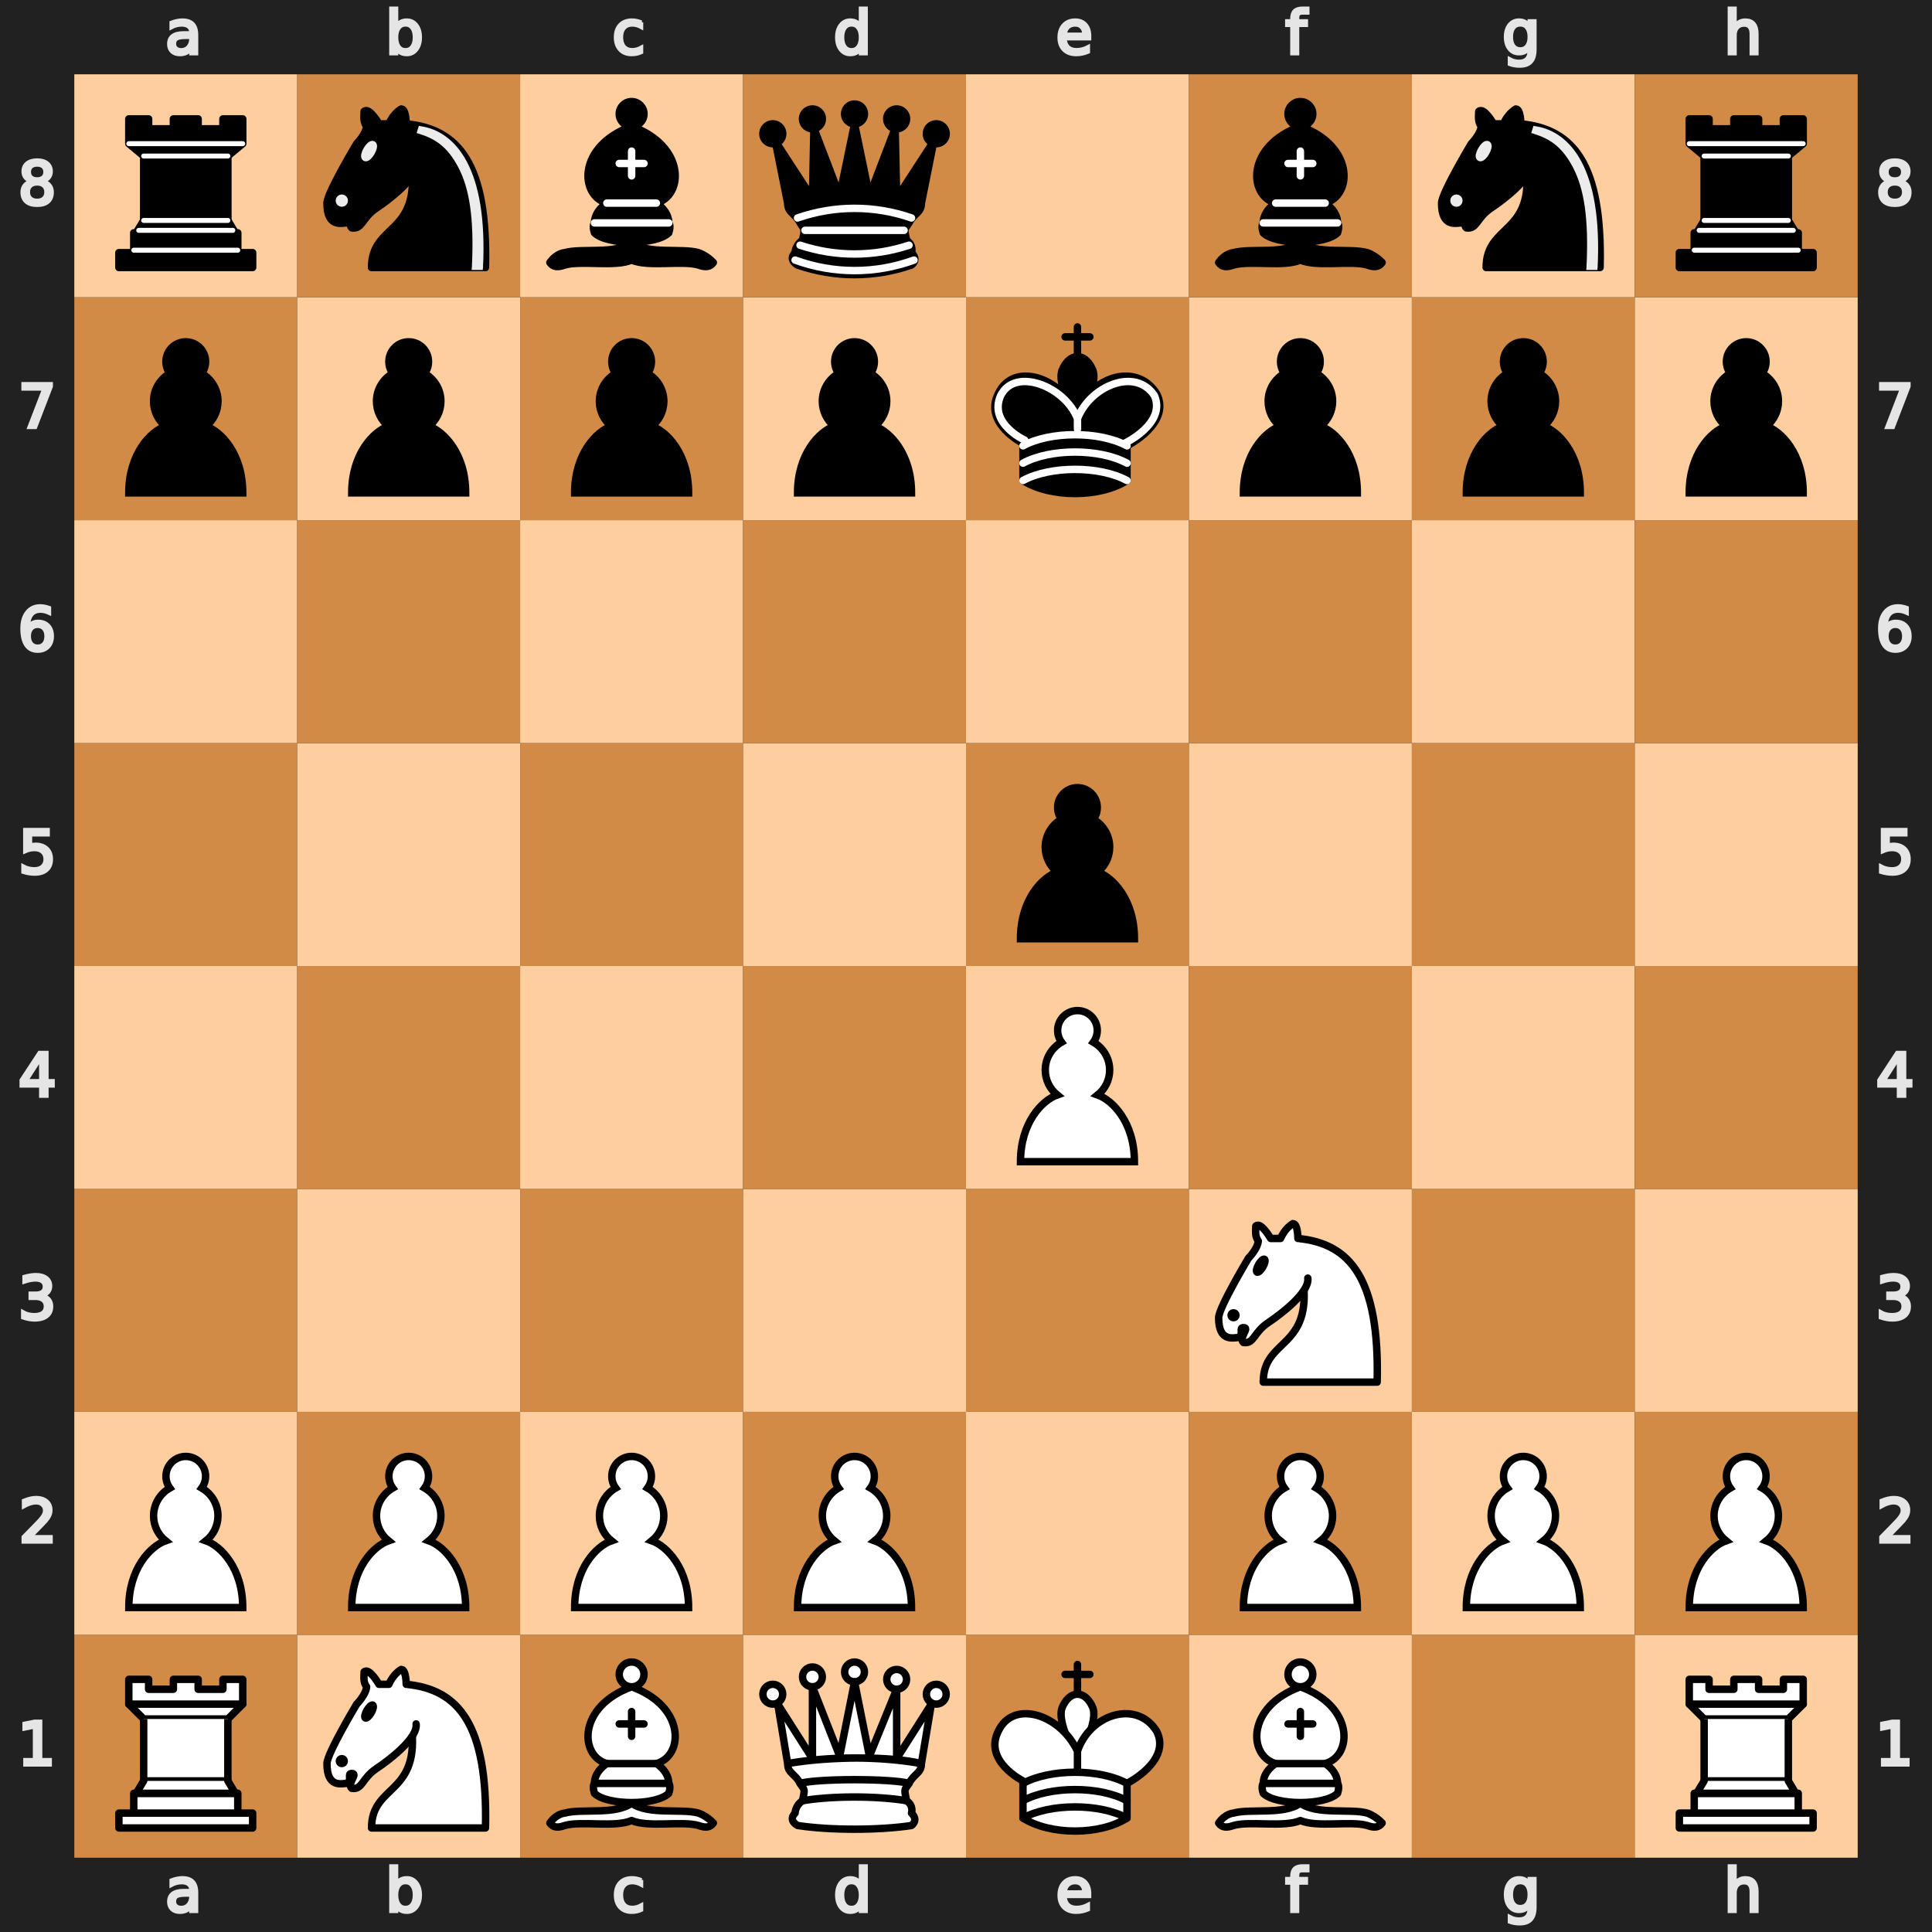
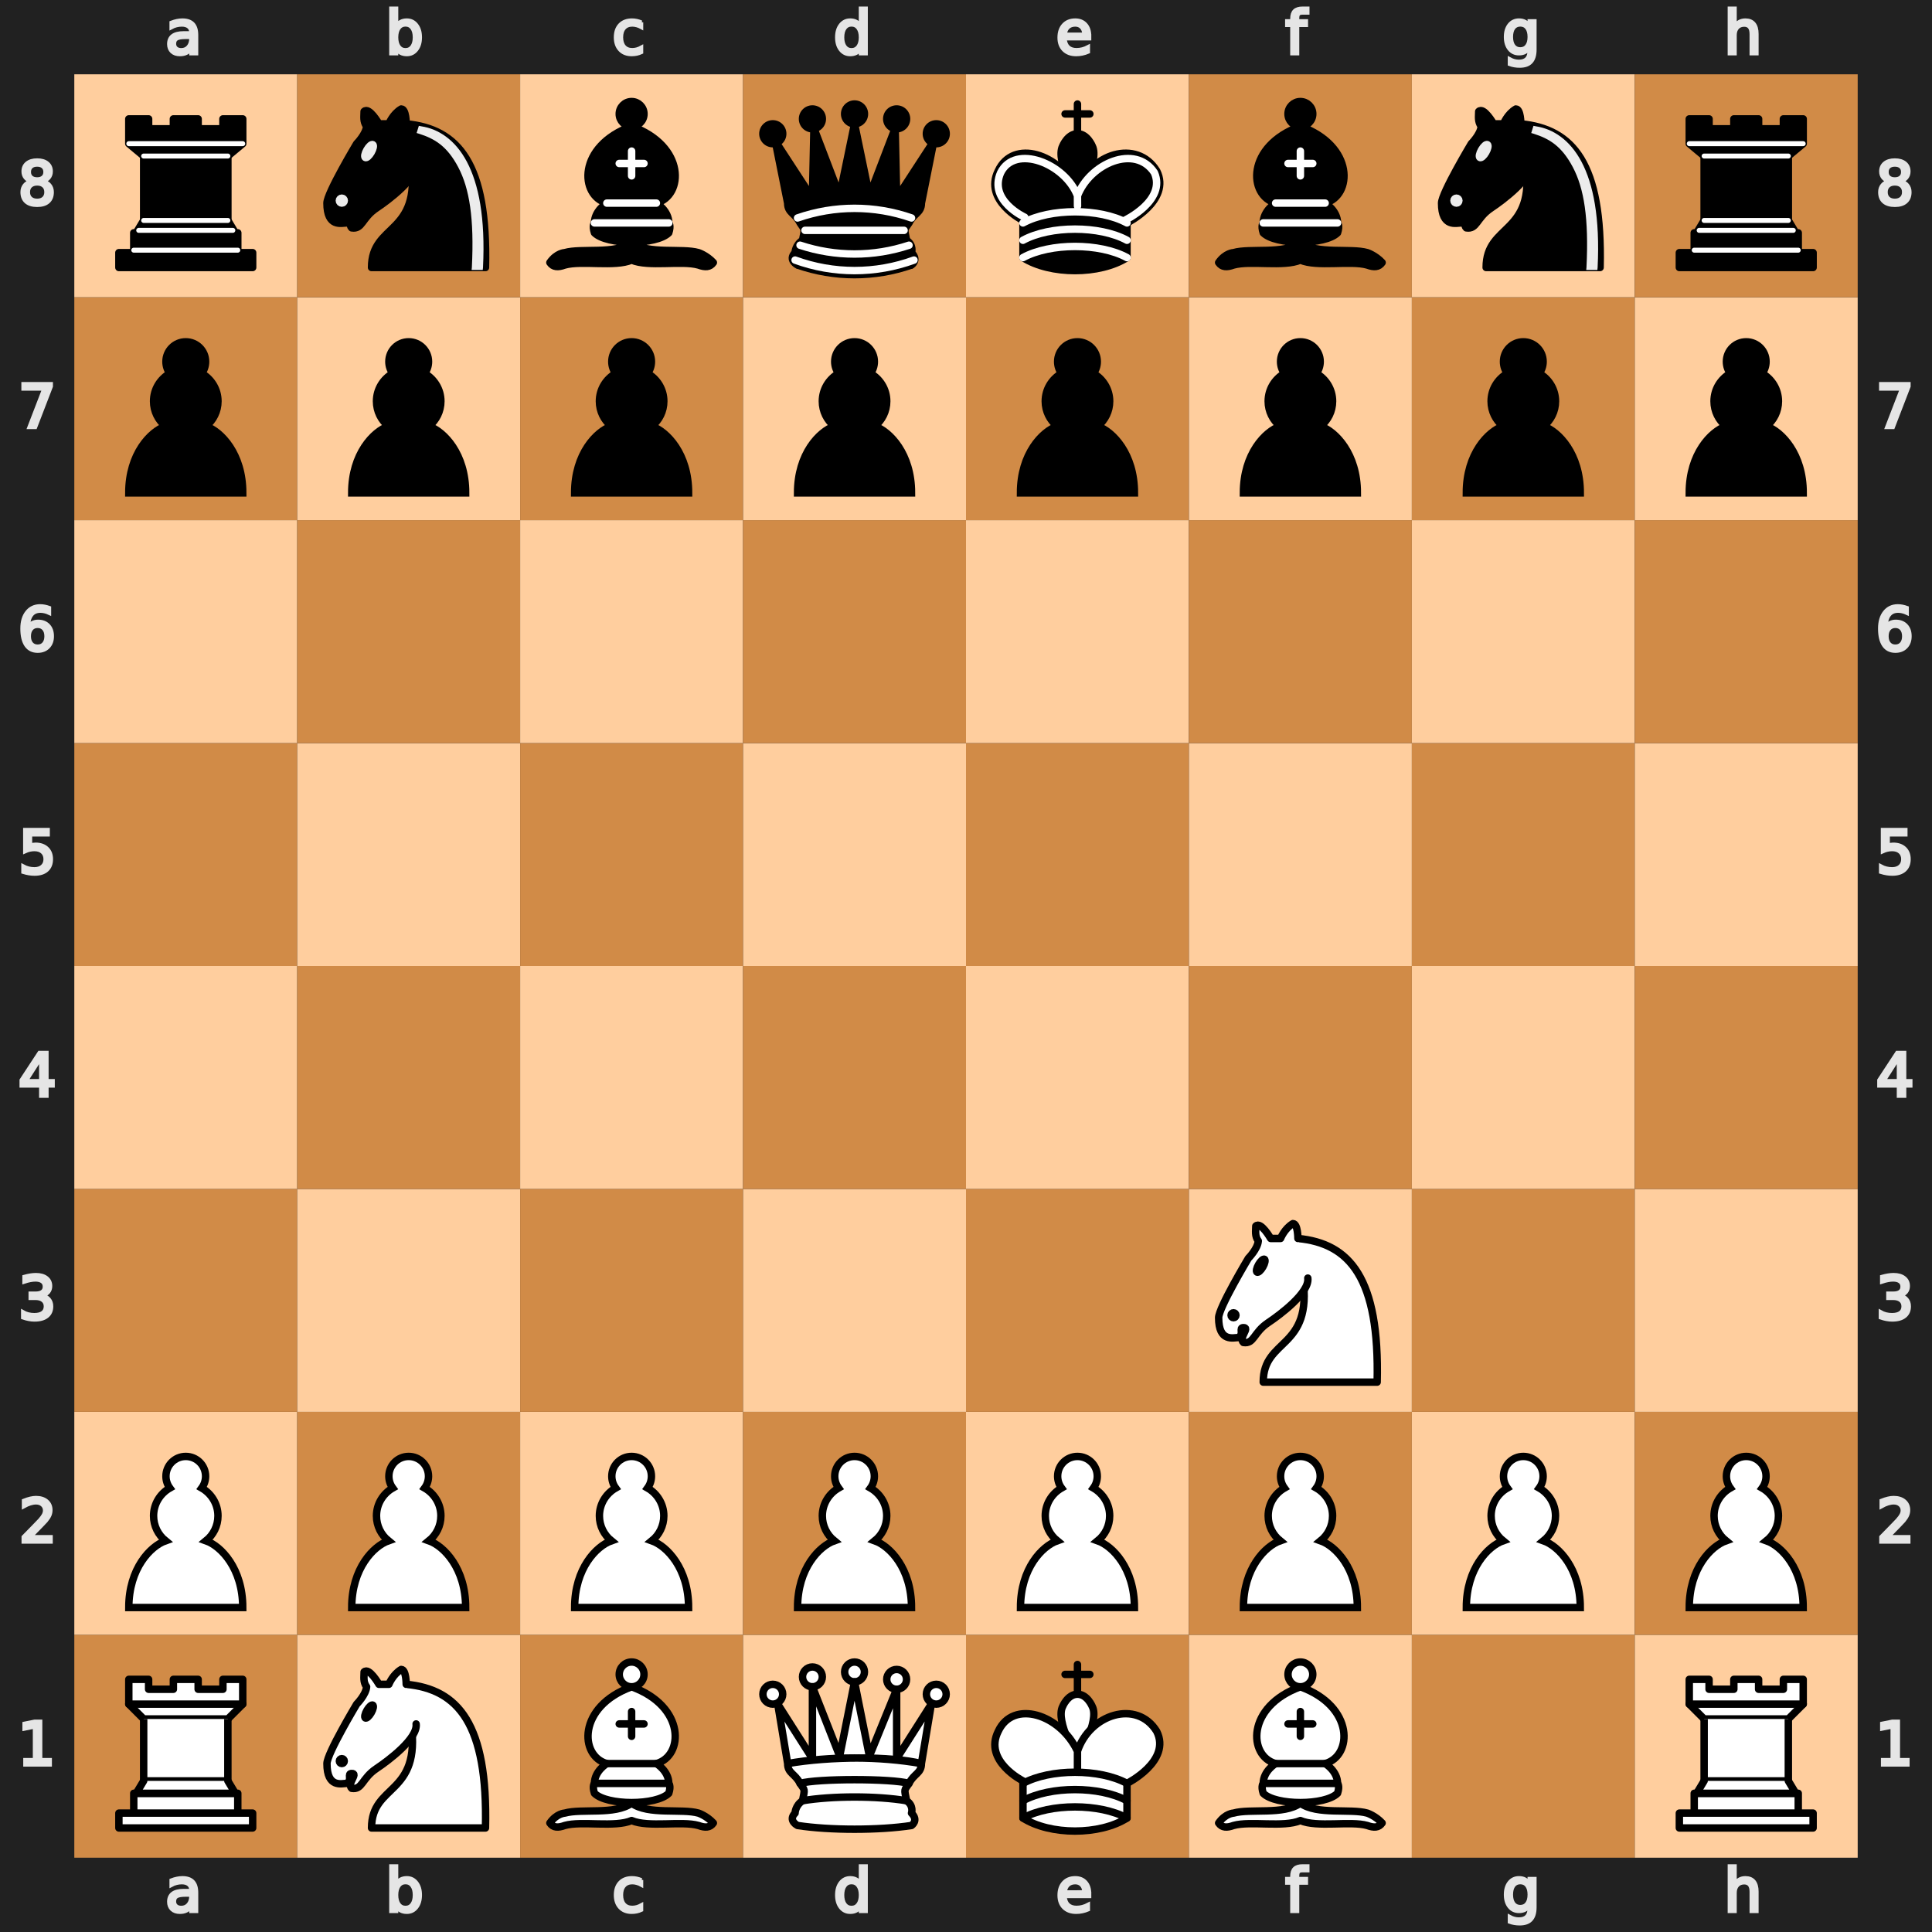
<svg xmlns="http://www.w3.org/2000/svg" xmlns:xlink="http://www.w3.org/1999/xlink" version="1.2" baseProfile="tiny" viewBox="0 0 390 390">
  <defs>
    <g id="white-pawn" class="white pawn">
      <path d="M22.5 9c-2.21 0-4 1.79-4 4 0 .89.29 1.71.78 2.38C17.33 16.5 16 18.59 16 21c0 2.03.94 3.84 2.41 5.03-3 1.06-7.41 5.55-7.41 13.47h23c0-7.92-4.41-12.41-7.41-13.47 1.47-1.19 2.41-3 2.41-5.03 0-2.41-1.33-4.5-3.28-5.62.49-.67.78-1.49.78-2.38 0-2.21-1.79-4-4-4z" fill="#fff" stroke="#000" stroke-width="1.5" stroke-linecap="round" />
    </g>
    <g id="white-knight" class="white knight" fill="none" fill-rule="evenodd" stroke="#000" stroke-width="1.5" stroke-linecap="round" stroke-linejoin="round">
      <path d="M 22,10 C 32.5,11 38.5,18 38,39 L 15,39 C 15,30 25,32.5 23,18" style="fill:#ffffff; stroke:#000000;" />
      <path d="M 24,18 C 24.38,20.91 18.45,25.37 16,27 C 13,29 13.18,31.34 11,31 C 9.958,30.06 12.41,27.96 11,28 C 10,28 11.19,29.23 10,30 C 9,30 5.997,31 6,26 C 6,24 12,14 12,14 C 12,14 13.89,12.1 14,10.5 C 13.27,9.506 13.5,8.5 13.5,7.5 C 14.5,6.5 16.5,10 16.5,10 L 18.5,10 C 18.5,10 19.28,8.008 21,7 C 22,7 22,10 22,10" style="fill:#ffffff; stroke:#000000;" />
      <path d="M 9.5 25.5 A 0.5 0.5 0 1 1 8.5,25.5 A 0.5 0.5 0 1 1 9.5 25.5 z" style="fill:#000000; stroke:#000000;" />
      <path d="M 15 15.5 A 0.5 1.5 0 1 1 14,15.5 A 0.5 1.5 0 1 1 15 15.5 z" transform="matrix(0.866,0.5,-0.5,0.866,9.693,-5.173)" style="fill:#000000; stroke:#000000;" />
    </g>
    <g id="white-bishop" class="white bishop" fill="none" fill-rule="evenodd" stroke="#000" stroke-width="1.5" stroke-linecap="round" stroke-linejoin="round">
      <g fill="#fff" stroke-linecap="butt">
        <path d="M9 36c3.39-.97 10.11.43 13.5-2 3.39 2.43 10.11 1.03 13.5 2 0 0 1.65.54 3 2-.68.97-1.65.99-3 .5-3.39-.97-10.11.46-13.5-1-3.39 1.46-10.11.03-13.5 1-1.354.49-2.323.47-3-.5 1.354-1.94 3-2 3-2zM15 32c2.5 2.5 12.5 2.5 15 0 .5-1.5 0-2 0-2 0-2.5-2.5-4-2.5-4 5.5-1.5 6-11.5-5-15.5-11 4-10.5 14-5 15.5 0 0-2.5 1.5-2.5 4 0 0-.5.5 0 2zM25 8a2.5 2.5 0 1 1-5 0 2.5 2.5 0 1 1 5 0z" />
      </g>
      <path d="M17.5 26h10M15 30h15m-7.5-14.5v5M20 18h5" stroke-linejoin="miter" />
    </g>
    <g id="white-rook" class="white rook" fill="#fff" fill-rule="evenodd" stroke="#000" stroke-width="1.5" stroke-linecap="round" stroke-linejoin="round">
      <path d="M9 39h27v-3H9v3zM12 36v-4h21v4H12zM11 14V9h4v2h5V9h5v2h5V9h4v5" stroke-linecap="butt" />
      <path d="M34 14l-3 3H14l-3-3" />
      <path d="M31 17v12.5H14V17" stroke-linecap="butt" stroke-linejoin="miter" />
      <path d="M31 29.5l1.5 2.5h-20l1.5-2.5" />
      <path d="M11 14h23" fill="none" stroke-linejoin="miter" />
    </g>
    <g id="white-queen" class="white queen" fill="#fff" fill-rule="evenodd" stroke="#000" stroke-width="1.5" stroke-linecap="round" stroke-linejoin="round">
      <path d="M8 12a2 2 0 1 1-4 0 2 2 0 1 1 4 0zM24.5 7.5a2 2 0 1 1-4 0 2 2 0 1 1 4 0zM41 12a2 2 0 1 1-4 0 2 2 0 1 1 4 0zM16 8.5a2 2 0 1 1-4 0 2 2 0 1 1 4 0zM33 9a2 2 0 1 1-4 0 2 2 0 1 1 4 0z" />
      <path d="M9 26c8.5-1.5 21-1.5 27 0l2-12-7 11V11l-5.5 13.5-3-15-3 15-5.5-14V25L7 14l2 12zM9 26c0 2 1.5 2 2.5 4 1 1.5 1 1 .5 3.5-1.5 1-1.5 2.5-1.5 2.5-1.5 1.5.5 2.5.5 2.5 6.5 1 16.5 1 23 0 0 0 1.5-1 0-2.5 0 0 .5-1.5-1-2.5-.5-2.5-.5-2 .5-3.5 1-2 2.5-2 2.5-4-8.5-1.5-18.5-1.5-27 0z" stroke-linecap="butt" />
      <path d="M11.5 30c3.5-1 18.5-1 22 0M12 33.5c6-1 15-1 21 0" fill="none" />
    </g>
    <g id="white-king" class="white king" fill="none" fill-rule="evenodd" stroke="#000" stroke-width="1.5" stroke-linecap="round" stroke-linejoin="round">
      <path d="M22.5 11.63V6M20 8h5" stroke-linejoin="miter" />
      <path d="M22.5 25s4.5-7.5 3-10.5c0 0-1-2.5-3-2.5s-3 2.5-3 2.5c-1.5 3 3 10.5 3 10.5" fill="#fff" stroke-linecap="butt" stroke-linejoin="miter" />
      <path d="M11.5 37c5.5 3.5 15.5 3.5 21 0v-7s9-4.5 6-10.5c-4-6.5-13.5-3.5-16 4V27v-3.5c-3.5-7.5-13-10.5-16-4-3 6 5 10 5 10V37z" fill="#fff" />
      <path d="M11.5 30c5.5-3 15.5-3 21 0m-21 3.5c5.5-3 15.5-3 21 0m-21 3.5c5.5-3 15.5-3 21 0" />
    </g>
    <g id="black-pawn" class="black pawn">
      <path d="M22.5 9c-2.21 0-4 1.79-4 4 0 .89.29 1.71.78 2.38C17.33 16.5 16 18.59 16 21c0 2.03.94 3.84 2.41 5.03-3 1.06-7.41 5.55-7.41 13.47h23c0-7.92-4.41-12.41-7.41-13.47 1.47-1.19 2.41-3 2.41-5.03 0-2.41-1.33-4.5-3.28-5.62.49-.67.78-1.49.78-2.38 0-2.21-1.79-4-4-4z" fill="#000" stroke="#000" stroke-width="1.5" stroke-linecap="round" />
    </g>
    <g id="black-knight" class="black knight" fill="none" fill-rule="evenodd" stroke="#000" stroke-width="1.5" stroke-linecap="round" stroke-linejoin="round">
      <path d="M 22,10 C 32.5,11 38.5,18 38,39 L 15,39 C 15,30 25,32.5 23,18" style="fill:#000000; stroke:#000000;" />
      <path d="M 24,18 C 24.38,20.91 18.45,25.37 16,27 C 13,29 13.18,31.34 11,31 C 9.958,30.06 12.41,27.96 11,28 C 10,28 11.19,29.23 10,30 C 9,30 5.997,31 6,26 C 6,24 12,14 12,14 C 12,14 13.89,12.1 14,10.5 C 13.27,9.506 13.5,8.5 13.5,7.5 C 14.5,6.5 16.5,10 16.5,10 L 18.5,10 C 18.5,10 19.28,8.008 21,7 C 22,7 22,10 22,10" style="fill:#000000; stroke:#000000;" />
      <path d="M 9.5 25.5 A 0.5 0.5 0 1 1 8.5,25.5 A 0.5 0.5 0 1 1 9.5 25.5 z" style="fill:#ececec; stroke:#ececec;" />
      <path d="M 15 15.5 A 0.5 1.5 0 1 1 14,15.5 A 0.5 1.5 0 1 1 15 15.5 z" transform="matrix(0.866,0.5,-0.5,0.866,9.693,-5.173)" style="fill:#ececec; stroke:#ececec;" />
      <path d="M 24.55,10.4 L 24.1,11.85 L 24.6,12 C 27.75,13 30.25,14.49 32.5,18.75 C 34.75,23.01 35.75,29.06 35.25,39 L 35.2,39.5 L 37.45,39.5 L 37.5,39 C 38,28.94 36.62,22.15 34.25,17.66 C 31.88,13.17 28.46,11.02 25.06,10.5 L 24.55,10.4 z " style="fill:#ececec; stroke:none;" />
    </g>
    <g id="black-bishop" class="black bishop" fill="none" fill-rule="evenodd" stroke="#000" stroke-width="1.5" stroke-linecap="round" stroke-linejoin="round">
      <path d="M9 36c3.39-.97 10.11.43 13.5-2 3.39 2.43 10.11 1.03 13.5 2 0 0 1.65.54 3 2-.68.97-1.65.99-3 .5-3.39-.97-10.11.46-13.5-1-3.39 1.46-10.11.03-13.5 1-1.354.49-2.323.47-3-.5 1.354-1.94 3-2 3-2zm6-4c2.5 2.5 12.5 2.5 15 0 .5-1.5 0-2 0-2 0-2.5-2.5-4-2.5-4 5.5-1.5 6-11.5-5-15.5-11 4-10.5 14-5 15.5 0 0-2.5 1.5-2.5 4 0 0-.5.5 0 2zM25 8a2.5 2.5 0 1 1-5 0 2.5 2.5 0 1 1 5 0z" fill="#000" stroke-linecap="butt" />
      <path d="M17.5 26h10M15 30h15m-7.5-14.5v5M20 18h5" stroke="#fff" stroke-linejoin="miter" />
    </g>
    <g id="black-rook" class="black rook" fill="#000" fill-rule="evenodd" stroke="#000" stroke-width="1.5" stroke-linecap="round" stroke-linejoin="round">
      <path d="M9 39h27v-3H9v3zM12.5 32l1.5-2.5h17l1.5 2.5h-20zM12 36v-4h21v4H12z" stroke-linecap="butt" />
      <path d="M14 29.5v-13h17v13H14z" stroke-linecap="butt" stroke-linejoin="miter" />
      <path d="M14 16.5L11 14h23l-3 2.5H14zM11 14V9h4v2h5V9h5v2h5V9h4v5H11z" stroke-linecap="butt" />
      <path d="M12 35.5h21M13 31.5h19M14 29.5h17M14 16.5h17M11 14h23" fill="none" stroke="#fff" stroke-width="1" stroke-linejoin="miter" />
    </g>
    <g id="black-queen" class="black queen" fill="#000" fill-rule="evenodd" stroke="#000" stroke-width="1.5" stroke-linecap="round" stroke-linejoin="round">
      <g fill="#000" stroke="none">
        <circle cx="6" cy="12" r="2.75" />
        <circle cx="14" cy="9" r="2.75" />
        <circle cx="22.5" cy="8" r="2.75" />
        <circle cx="31" cy="9" r="2.75" />
        <circle cx="39" cy="12" r="2.75" />
      </g>
      <path d="M9 26c8.5-1.5 21-1.5 27 0l2.5-12.5L31 25l-.3-14.1-5.2 13.6-3-14.5-3 14.5-5.2-13.6L14 25 6.5 13.5 9 26zM9 26c0 2 1.5 2 2.5 4 1 1.5 1 1 .5 3.5-1.5 1-1.5 2.5-1.5 2.5-1.5 1.5.5 2.5.5 2.5 6.5 1 16.5 1 23 0 0 0 1.5-1 0-2.5 0 0 .5-1.5-1-2.5-.5-2.5-.5-2 .5-3.5 1-2 2.5-2 2.5-4-8.5-1.5-18.5-1.5-27 0z" stroke-linecap="butt" />
      <path d="M11 38.5a35 35 1 0 0 23 0" fill="none" stroke-linecap="butt" />
      <path d="M11 29a35 35 1 0 1 23 0M12.5 31.5h20M11.5 34.5a35 35 1 0 0 22 0M10.5 37.5a35 35 1 0 0 24 0" fill="none" stroke="#fff" />
    </g>
    <g id="black-king" class="black king" fill="none" fill-rule="evenodd" stroke="#000" stroke-width="1.5" stroke-linecap="round" stroke-linejoin="round">
      <path d="M22.5 11.63V6" stroke-linejoin="miter" />
      <path d="M22.5 25s4.5-7.5 3-10.5c0 0-1-2.5-3-2.5s-3 2.5-3 2.5c-1.5 3 3 10.5 3 10.5" fill="#000" stroke-linecap="butt" stroke-linejoin="miter" />
      <path d="M11.5 37c5.5 3.5 15.5 3.5 21 0v-7s9-4.5 6-10.5c-4-6.5-13.5-3.5-16 4V27v-3.5c-3.5-7.5-13-10.5-16-4-3 6 5 10 5 10V37z" fill="#000" />
      <path d="M20 8h5" stroke-linejoin="miter" />
      <path d="M32 29.5s8.5-4 6.03-9.65C34.15 14 25 18 22.5 24.5l.01 2.1-.01-2.1C20 18 9.906 14 6.997 19.85c-2.497 5.65 4.853 9 4.853 9M11.5 30c5.5-3 15.5-3 21 0m-21 3.5c5.5-3 15.5-3 21 0m-21 3.5c5.5-3 15.5-3 21 0" stroke="#fff" />
    </g>
  </defs>
  <rect x="0" y="0" width="390" height="390" fill="#212121" />
  <g transform="translate(20, 0) scale(0.75, 0.75)" fill="#e5e5e5" stroke="#e5e5e5">
    <path d="M23.328 10.016q-1.742 0-2.414.398-.672.398-.672 1.36 0 .765.5 1.218.508.445 1.375.445 1.196 0 1.914-.843.727-.852.727-2.258v-.32zm2.867-.594v4.992h-1.437v-1.328q-.492.797-1.227 1.18-.734.375-1.797.375-1.343 0-2.14-.75-.79-.758-.79-2.024 0-1.476.985-2.226.992-.75 2.953-.75h2.016V8.75q0-.992-.656-1.531-.649-.547-1.829-.547-.75 0-1.46.18-.711.18-1.368.539V6.062q.79-.304 1.532-.453.742-.156 1.445-.156 1.898 0 2.836.984.937.985.937 2.985z" />
  </g>
  <g transform="translate(20, 375) scale(0.75, 0.75)" fill="#e5e5e5" stroke="#e5e5e5">
    <path d="M23.328 10.016q-1.742 0-2.414.398-.672.398-.672 1.36 0 .765.5 1.218.508.445 1.375.445 1.196 0 1.914-.843.727-.852.727-2.258v-.32zm2.867-.594v4.992h-1.437v-1.328q-.492.797-1.227 1.18-.734.375-1.797.375-1.343 0-2.14-.75-.79-.758-.79-2.024 0-1.476.985-2.226.992-.75 2.953-.75h2.016V8.75q0-.992-.656-1.531-.649-.547-1.829-.547-.75 0-1.46.18-.711.18-1.368.539V6.062q.79-.304 1.532-.453.742-.156 1.445-.156 1.898 0 2.836.984.937.985.937 2.985z" />
  </g>
  <g transform="translate(65, 0) scale(0.75, 0.75)" fill="#e5e5e5" stroke="#e5e5e5">
    <path d="M24.922 10.047q0-1.586-.656-2.485-.649-.906-1.79-.906-1.14 0-1.796.906-.649.899-.649 2.485 0 1.586.649 2.492.656.898 1.797.898 1.14 0 1.789-.898.656-.906.656-2.492zm-4.89-3.055q.452-.781 1.14-1.156.695-.383 1.656-.383 1.594 0 2.586 1.266 1 1.265 1 3.328 0 2.062-1 3.328-.992 1.266-2.586 1.266-.96 0-1.656-.375-.688-.383-1.14-1.164v1.312h-1.446V2.258h1.445z" />
  </g>
  <g transform="translate(65, 375) scale(0.75, 0.75)" fill="#e5e5e5" stroke="#e5e5e5">
    <path d="M24.922 10.047q0-1.586-.656-2.485-.649-.906-1.79-.906-1.14 0-1.796.906-.649.899-.649 2.485 0 1.586.649 2.492.656.898 1.797.898 1.14 0 1.789-.898.656-.906.656-2.492zm-4.89-3.055q.452-.781 1.14-1.156.695-.383 1.656-.383 1.594 0 2.586 1.266 1 1.265 1 3.328 0 2.062-1 3.328-.992 1.266-2.586 1.266-.96 0-1.656-.375-.688-.383-1.14-1.164v1.312h-1.446V2.258h1.445z" />
  </g>
  <g transform="translate(110, 0) scale(0.75, 0.75)" fill="#e5e5e5" stroke="#e5e5e5">
    <path d="M25.96 6v1.344q-.608-.336-1.226-.5-.609-.172-1.234-.172-1.398 0-2.172.89-.773.883-.773 2.485 0 1.601.773 2.492.774.883 2.172.883.625 0 1.234-.164.618-.172 1.227-.508v1.328q-.602.281-1.25.422-.64.14-1.367.14-1.977 0-3.14-1.242-1.165-1.242-1.165-3.351 0-2.14 1.172-3.367 1.18-1.227 3.227-1.227.664 0 1.296.14.633.134 1.227.407z" />
  </g>
  <g transform="translate(110, 375) scale(0.75, 0.75)" fill="#e5e5e5" stroke="#e5e5e5">
    <path d="M25.96 6v1.344q-.608-.336-1.226-.5-.609-.172-1.234-.172-1.398 0-2.172.89-.773.883-.773 2.485 0 1.601.773 2.492.774.883 2.172.883.625 0 1.234-.164.618-.172 1.227-.508v1.328q-.602.281-1.25.422-.64.14-1.367.14-1.977 0-3.14-1.242-1.165-1.242-1.165-3.351 0-2.14 1.172-3.367 1.18-1.227 3.227-1.227.664 0 1.296.14.633.134 1.227.407z" />
  </g>
  <g transform="translate(155, 0) scale(0.75, 0.75)" fill="#e5e5e5" stroke="#e5e5e5">
    <path d="M24.973 6.992V2.258h1.437v12.156h-1.437v-1.312q-.453.78-1.149 1.164-.687.375-1.656.375-1.586 0-2.586-1.266-.992-1.266-.992-3.328 0-2.063.992-3.328 1-1.266 2.586-1.266.969 0 1.656.383.696.375 1.149 1.156zm-4.899 3.055q0 1.586.649 2.492.656.898 1.797.898 1.14 0 1.796-.898.657-.906.657-2.492 0-1.586-.657-2.485-.656-.906-1.796-.906-1.141 0-1.797.906-.649.899-.649 2.485z" />
  </g>
  <g transform="translate(155, 375) scale(0.75, 0.75)" fill="#e5e5e5" stroke="#e5e5e5">
    <path d="M24.973 6.992V2.258h1.437v12.156h-1.437v-1.312q-.453.78-1.149 1.164-.687.375-1.656.375-1.586 0-2.586-1.266-.992-1.266-.992-3.328 0-2.063.992-3.328 1-1.266 2.586-1.266.969 0 1.656.383.696.375 1.149 1.156zm-4.899 3.055q0 1.586.649 2.492.656.898 1.797.898 1.14 0 1.796-.898.657-.906.657-2.492 0-1.586-.657-2.485-.656-.906-1.796-.906-1.141 0-1.797.906-.649.899-.649 2.485z" />
  </g>
  <g transform="translate(200, 0) scale(0.75, 0.75)" fill="#e5e5e5" stroke="#e5e5e5">
    <path d="M26.555 9.68v.703h-6.61q.094 1.484.89 2.265.806.774 2.235.774.828 0 1.602-.203.781-.203 1.547-.61v1.36q-.774.328-1.586.5-.813.172-1.649.172-2.093 0-3.32-1.22-1.219-1.218-1.219-3.296 0-2.148 1.157-3.406 1.164-1.266 3.132-1.266 1.766 0 2.79 1.14 1.03 1.134 1.03 3.087zm-1.438-.422q-.015-1.18-.664-1.883-.64-.703-1.703-.703-1.203 0-1.93.68-.718.68-.828 1.914z" />
  </g>
  <g transform="translate(200, 375) scale(0.75, 0.75)" fill="#e5e5e5" stroke="#e5e5e5">
    <path d="M26.555 9.68v.703h-6.61q.094 1.484.89 2.265.806.774 2.235.774.828 0 1.602-.203.781-.203 1.547-.61v1.36q-.774.328-1.586.5-.813.172-1.649.172-2.093 0-3.32-1.22-1.219-1.218-1.219-3.296 0-2.148 1.157-3.406 1.164-1.266 3.132-1.266 1.766 0 2.79 1.14 1.03 1.134 1.03 3.087zm-1.438-.422q-.015-1.18-.664-1.883-.64-.703-1.703-.703-1.203 0-1.93.68-.718.68-.828 1.914z" />
  </g>
  <g transform="translate(245, 0) scale(0.75, 0.75)" fill="#e5e5e5" stroke="#e5e5e5">
    <path d="M25.285 2.258v1.195H23.91q-.773 0-1.078.313-.297.312-.297 1.125v.773h2.367v1.117h-2.367v7.633H21.09V6.781h-1.375V5.664h1.375v-.61q0-1.46.68-2.124.68-.672 2.156-.672z" />
  </g>
  <g transform="translate(245, 375) scale(0.75, 0.75)" fill="#e5e5e5" stroke="#e5e5e5">
    <path d="M25.285 2.258v1.195H23.91q-.773 0-1.078.313-.297.312-.297 1.125v.773h2.367v1.117h-2.367v7.633H21.09V6.781h-1.375V5.664h1.375v-.61q0-1.46.68-2.124.68-.672 2.156-.672z" />
  </g>
  <g transform="translate(290, 0) scale(0.75, 0.75)" fill="#e5e5e5" stroke="#e5e5e5">
    <path d="M24.973 9.937q0-1.562-.649-2.421-.64-.86-1.804-.86-1.157 0-1.805.86-.64.859-.64 2.421 0 1.555.64 2.415.648.859 1.805.859 1.164 0 1.804-.86.649-.859.649-2.414zm1.437 3.391q0 2.234-.992 3.32-.992 1.094-3.04 1.094-.757 0-1.429-.117-.672-.11-1.304-.344v-1.398q.632.344 1.25.508.617.164 1.257.164 1.414 0 2.118-.743.703-.734.703-2.226v-.711q-.446.773-1.141 1.156-.695.383-1.664.383-1.61 0-2.594-1.227-.984-1.226-.984-3.25 0-2.03.984-3.257.985-1.227 2.594-1.227.969 0 1.664.383t1.14 1.156V5.664h1.438z" />
  </g>
  <g transform="translate(290, 375) scale(0.75, 0.75)" fill="#e5e5e5" stroke="#e5e5e5">
    <path d="M24.973 9.937q0-1.562-.649-2.421-.64-.86-1.804-.86-1.157 0-1.805.86-.64.859-.64 2.421 0 1.555.64 2.415.648.859 1.805.859 1.164 0 1.804-.86.649-.859.649-2.414zm1.437 3.391q0 2.234-.992 3.32-.992 1.094-3.04 1.094-.757 0-1.429-.117-.672-.11-1.304-.344v-1.398q.632.344 1.25.508.617.164 1.257.164 1.414 0 2.118-.743.703-.734.703-2.226v-.711q-.446.773-1.141 1.156-.695.383-1.664.383-1.61 0-2.594-1.227-.984-1.226-.984-3.25 0-2.03.984-3.257.985-1.227 2.594-1.227.969 0 1.664.383t1.14 1.156V5.664h1.438z" />
  </g>
  <g transform="translate(335, 0) scale(0.75, 0.75)" fill="#e5e5e5" stroke="#e5e5e5">
    <path d="M26.164 9.133v5.281h-1.437V9.18q0-1.243-.485-1.86-.484-.617-1.453-.617-1.164 0-1.836.742-.672.742-.672 2.024v4.945h-1.445V2.258h1.445v4.765q.516-.789 1.211-1.18.703-.39 1.617-.39 1.508 0 2.282.938.773.93.773 2.742z" />
  </g>
  <g transform="translate(335, 375) scale(0.75, 0.75)" fill="#e5e5e5" stroke="#e5e5e5">
    <path d="M26.164 9.133v5.281h-1.437V9.18q0-1.243-.485-1.86-.484-.617-1.453-.617-1.164 0-1.836.742-.672.742-.672 2.024v4.945h-1.445V2.258h1.445v4.765q.516-.789 1.211-1.18.703-.39 1.617-.39 1.508 0 2.282.938.773.93.773 2.742z" />
  </g>
  <g transform="translate(0, 335) scale(0.75, 0.75)" fill="#e5e5e5" stroke="#e5e5e5">
    <path d="M6.754 26.996h2.578v-8.898l-2.805.562v-1.437l2.79-.563h1.578v10.336h2.578v1.328h-6.72z" />
  </g>
  <g transform="translate(375, 335) scale(0.75, 0.75)" fill="#e5e5e5" stroke="#e5e5e5">
    <path d="M6.754 26.996h2.578v-8.898l-2.805.562v-1.437l2.79-.563h1.578v10.336h2.578v1.328h-6.72z" />
  </g>
  <g transform="translate(0, 290) scale(0.75, 0.75)" fill="#e5e5e5" stroke="#e5e5e5">
    <path d="M8.195 26.996h5.508v1.328H6.297v-1.328q.898-.93 2.445-2.492 1.555-1.57 1.953-2.024.758-.851 1.055-1.437.305-.594.305-1.164 0-.93-.657-1.516-.648-.586-1.695-.586-.742 0-1.57.258-.82.258-1.758.781v-1.593q.953-.383 1.781-.578.828-.196 1.516-.196 1.812 0 2.89.906 1.079.907 1.079 2.422 0 .72-.274 1.368-.265.64-.976 1.515-.196.227-1.243 1.313-1.046 1.078-2.953 3.023z" />
  </g>
  <g transform="translate(375, 290) scale(0.75, 0.75)" fill="#e5e5e5" stroke="#e5e5e5">
    <path d="M8.195 26.996h5.508v1.328H6.297v-1.328q.898-.93 2.445-2.492 1.555-1.57 1.953-2.024.758-.851 1.055-1.437.305-.594.305-1.164 0-.93-.657-1.516-.648-.586-1.695-.586-.742 0-1.57.258-.82.258-1.758.781v-1.593q.953-.383 1.781-.578.828-.196 1.516-.196 1.812 0 2.89.906 1.079.907 1.079 2.422 0 .72-.274 1.368-.265.64-.976 1.515-.196.227-1.243 1.313-1.046 1.078-2.953 3.023z" />
  </g>
  <g transform="translate(0, 245) scale(0.75, 0.75)" fill="#e5e5e5" stroke="#e5e5e5">
    <path d="M11.434 22.035q1.132.242 1.765 1.008.64.766.64 1.89 0 1.727-1.187 2.672-1.187.946-3.375.946-.734 0-1.515-.149-.774-.14-1.602-.43V26.45q.656.383 1.438.578.78.196 1.632.196 1.485 0 2.258-.586.782-.586.782-1.703 0-1.032-.727-1.61-.719-.586-2.008-.586h-1.36v-1.297h1.423q1.164 0 1.78-.46.618-.47.618-1.344 0-.899-.64-1.375-.633-.485-1.82-.485-.65 0-1.391.141-.743.14-1.633.437V16.95q.898-.25 1.68-.375.788-.125 1.484-.125 1.797 0 2.844.82 1.046.813 1.046 2.204 0 .968-.554 1.64-.555.664-1.578.922z" />
  </g>
  <g transform="translate(375, 245) scale(0.75, 0.75)" fill="#e5e5e5" stroke="#e5e5e5">
    <path d="M11.434 22.035q1.132.242 1.765 1.008.64.766.64 1.89 0 1.727-1.187 2.672-1.187.946-3.375.946-.734 0-1.515-.149-.774-.14-1.602-.43V26.45q.656.383 1.438.578.78.196 1.632.196 1.485 0 2.258-.586.782-.586.782-1.703 0-1.032-.727-1.61-.719-.586-2.008-.586h-1.36v-1.297h1.423q1.164 0 1.78-.46.618-.47.618-1.344 0-.899-.64-1.375-.633-.485-1.82-.485-.65 0-1.391.141-.743.14-1.633.437V16.95q.898-.25 1.68-.375.788-.125 1.484-.125 1.797 0 2.844.82 1.046.813 1.046 2.204 0 .968-.554 1.64-.555.664-1.578.922z" />
  </g>
  <g transform="translate(0, 200) scale(0.75, 0.75)" fill="#e5e5e5" stroke="#e5e5e5">
    <path d="M11.016 18.035L7.03 24.262h3.985zm-.414-1.375h1.984v7.602h1.664v1.312h-1.664v2.75h-1.57v-2.75H5.75v-1.523z" />
  </g>
  <g transform="translate(375, 200) scale(0.75, 0.75)" fill="#e5e5e5" stroke="#e5e5e5">
    <path d="M11.016 18.035L7.03 24.262h3.985zm-.414-1.375h1.984v7.602h1.664v1.312h-1.664v2.75h-1.57v-2.75H5.75v-1.523z" />
  </g>
  <g transform="translate(0, 155) scale(0.75, 0.75)" fill="#e5e5e5" stroke="#e5e5e5">
    <path d="M6.719 16.66h6.195v1.328h-4.75v2.86q.344-.118.688-.172.343-.063.687-.063 1.953 0 3.094 1.07 1.14 1.07 1.14 2.899 0 1.883-1.171 2.93-1.172 1.039-3.305 1.039-.735 0-1.5-.125-.758-.125-1.57-.375v-1.586q.703.383 1.453.57.75.188 1.586.188 1.351 0 2.14-.711.79-.711.79-1.93 0-1.219-.79-1.93-.789-.71-2.14-.71-.633 0-1.266.14-.625.14-1.281.438z" />
  </g>
  <g transform="translate(375, 155) scale(0.75, 0.75)" fill="#e5e5e5" stroke="#e5e5e5">
    <path d="M6.719 16.66h6.195v1.328h-4.75v2.86q.344-.118.688-.172.343-.063.687-.063 1.953 0 3.094 1.07 1.14 1.07 1.14 2.899 0 1.883-1.171 2.93-1.172 1.039-3.305 1.039-.735 0-1.5-.125-.758-.125-1.57-.375v-1.586q.703.383 1.453.57.75.188 1.586.188 1.351 0 2.14-.711.79-.711.79-1.93 0-1.219-.79-1.93-.789-.71-2.14-.71-.633 0-1.266.14-.625.14-1.281.438z" />
  </g>
  <g transform="translate(0, 110) scale(0.75, 0.75)" fill="#e5e5e5" stroke="#e5e5e5">
    <path d="M10.137 21.863q-1.063 0-1.688.727-.617.726-.617 1.992 0 1.258.617 1.992.625.727 1.688.727 1.062 0 1.68-.727.624-.734.624-1.992 0-1.266-.625-1.992-.617-.727-1.68-.727zm3.133-4.945v1.437q-.594-.28-1.204-.43-.601-.148-1.195-.148-1.562 0-2.39 1.055-.82 1.055-.938 3.188.46-.68 1.156-1.04.696-.367 1.531-.367 1.758 0 2.774 1.07 1.023 1.063 1.023 2.899 0 1.797-1.062 2.883-1.063 1.086-2.828 1.086-2.024 0-3.094-1.547-1.07-1.555-1.07-4.5 0-2.766 1.312-4.406 1.313-1.649 3.524-1.649.593 0 1.195.117.61.118 1.266.352z" />
  </g>
  <g transform="translate(375, 110) scale(0.75, 0.75)" fill="#e5e5e5" stroke="#e5e5e5">
    <path d="M10.137 21.863q-1.063 0-1.688.727-.617.726-.617 1.992 0 1.258.617 1.992.625.727 1.688.727 1.062 0 1.68-.727.624-.734.624-1.992 0-1.266-.625-1.992-.617-.727-1.68-.727zm3.133-4.945v1.437q-.594-.28-1.204-.43-.601-.148-1.195-.148-1.562 0-2.39 1.055-.82 1.055-.938 3.188.46-.68 1.156-1.04.696-.367 1.531-.367 1.758 0 2.774 1.07 1.023 1.063 1.023 2.899 0 1.797-1.062 2.883-1.063 1.086-2.828 1.086-2.024 0-3.094-1.547-1.07-1.555-1.07-4.5 0-2.766 1.312-4.406 1.313-1.649 3.524-1.649.593 0 1.195.117.61.118 1.266.352z" />
  </g>
  <g transform="translate(0, 65) scale(0.75, 0.75)" fill="#e5e5e5" stroke="#e5e5e5">
    <path d="M6.25 16.66h7.5v.672L9.516 28.324H7.867l3.985-10.336H6.25z" />
  </g>
  <g transform="translate(375, 65) scale(0.75, 0.75)" fill="#e5e5e5" stroke="#e5e5e5">
    <path d="M6.25 16.66h7.5v.672L9.516 28.324H7.867l3.985-10.336H6.25z" />
  </g>
  <g transform="translate(0, 20) scale(0.75, 0.75)" fill="#e5e5e5" stroke="#e5e5e5">
    <path d="M10 22.785q-1.125 0-1.773.602-.641.601-.641 1.656t.64 1.656q.649.602 1.774.602t1.773-.602q.649-.61.649-1.656 0-1.055-.649-1.656-.64-.602-1.773-.602zm-1.578-.672q-1.016-.25-1.586-.945-.563-.695-.563-1.695 0-1.399.993-2.211 1-.813 2.734-.813 1.742 0 2.734.813.993.812.993 2.21 0 1-.57 1.696-.563.695-1.571.945 1.14.266 1.773 1.04.641.773.641 1.89 0 1.695-1.04 2.602-1.03.906-2.96.906t-2.969-.906Q6 26.738 6 25.043q0-1.117.64-1.89.641-.774 1.782-1.04zm-.578-2.492q0 .906.562 1.414.57.508 1.594.508 1.016 0 1.586-.508.578-.508.578-1.414 0-.906-.578-1.414-.57-.508-1.586-.508-1.023 0-1.594.508-.562.508-.562 1.414z" />
  </g>
  <g transform="translate(375, 20) scale(0.75, 0.75)" fill="#e5e5e5" stroke="#e5e5e5">
    <path d="M10 22.785q-1.125 0-1.773.602-.641.601-.641 1.656t.64 1.656q.649.602 1.774.602t1.773-.602q.649-.61.649-1.656 0-1.055-.649-1.656-.64-.602-1.773-.602zm-1.578-.672q-1.016-.25-1.586-.945-.563-.695-.563-1.695 0-1.399.993-2.211 1-.813 2.734-.813 1.742 0 2.734.813.993.812.993 2.21 0 1-.57 1.696-.563.695-1.571.945 1.14.266 1.773 1.04.641.773.641 1.89 0 1.695-1.04 2.602-1.03.906-2.96.906t-2.969-.906Q6 26.738 6 25.043q0-1.117.64-1.89.641-.774 1.782-1.04zm-.578-2.492q0 .906.562 1.414.57.508 1.594.508 1.016 0 1.586-.508.578-.508.578-1.414 0-.906-.578-1.414-.57-.508-1.586-.508-1.023 0-1.594.508-.562.508-.562 1.414z" />
  </g>
  <rect x="15" y="330" width="45" height="45" class="square dark a1" stroke="none" fill="#d18b47" />
  <rect x="60" y="330" width="45" height="45" class="square light b1" stroke="none" fill="#ffce9e" />
  <rect x="105" y="330" width="45" height="45" class="square dark c1" stroke="none" fill="#d18b47" />
  <rect x="150" y="330" width="45" height="45" class="square light d1" stroke="none" fill="#ffce9e" />
  <rect x="195" y="330" width="45" height="45" class="square dark e1" stroke="none" fill="#d18b47" />
  <rect x="240" y="330" width="45" height="45" class="square light f1" stroke="none" fill="#ffce9e" />
  <rect x="285" y="330" width="45" height="45" class="square dark g1" stroke="none" fill="#d18b47" />
  <rect x="330" y="330" width="45" height="45" class="square light h1" stroke="none" fill="#ffce9e" />
  <rect x="15" y="285" width="45" height="45" class="square light a2" stroke="none" fill="#ffce9e" />
  <rect x="60" y="285" width="45" height="45" class="square dark b2" stroke="none" fill="#d18b47" />
  <rect x="105" y="285" width="45" height="45" class="square light c2" stroke="none" fill="#ffce9e" />
  <rect x="150" y="285" width="45" height="45" class="square dark d2" stroke="none" fill="#d18b47" />
  <rect x="195" y="285" width="45" height="45" class="square light e2" stroke="none" fill="#ffce9e" />
  <rect x="240" y="285" width="45" height="45" class="square dark f2" stroke="none" fill="#d18b47" />
  <rect x="285" y="285" width="45" height="45" class="square light g2" stroke="none" fill="#ffce9e" />
  <rect x="330" y="285" width="45" height="45" class="square dark h2" stroke="none" fill="#d18b47" />
  <rect x="15" y="240" width="45" height="45" class="square dark a3" stroke="none" fill="#d18b47" />
  <rect x="60" y="240" width="45" height="45" class="square light b3" stroke="none" fill="#ffce9e" />
  <rect x="105" y="240" width="45" height="45" class="square dark c3" stroke="none" fill="#d18b47" />
  <rect x="150" y="240" width="45" height="45" class="square light d3" stroke="none" fill="#ffce9e" />
  <rect x="195" y="240" width="45" height="45" class="square dark e3" stroke="none" fill="#d18b47" />
  <rect x="240" y="240" width="45" height="45" class="square light f3" stroke="none" fill="#ffce9e" />
  <rect x="285" y="240" width="45" height="45" class="square dark g3" stroke="none" fill="#d18b47" />
  <rect x="330" y="240" width="45" height="45" class="square light h3" stroke="none" fill="#ffce9e" />
  <rect x="15" y="195" width="45" height="45" class="square light a4" stroke="none" fill="#ffce9e" />
  <rect x="60" y="195" width="45" height="45" class="square dark b4" stroke="none" fill="#d18b47" />
  <rect x="105" y="195" width="45" height="45" class="square light c4" stroke="none" fill="#ffce9e" />
  <rect x="150" y="195" width="45" height="45" class="square dark d4" stroke="none" fill="#d18b47" />
  <rect x="195" y="195" width="45" height="45" class="square light e4" stroke="none" fill="#ffce9e" />
  <rect x="240" y="195" width="45" height="45" class="square dark f4" stroke="none" fill="#d18b47" />
  <rect x="285" y="195" width="45" height="45" class="square light g4" stroke="none" fill="#ffce9e" />
  <rect x="330" y="195" width="45" height="45" class="square dark h4" stroke="none" fill="#d18b47" />
  <rect x="15" y="150" width="45" height="45" class="square dark a5" stroke="none" fill="#d18b47" />
  <rect x="60" y="150" width="45" height="45" class="square light b5" stroke="none" fill="#ffce9e" />
  <rect x="105" y="150" width="45" height="45" class="square dark c5" stroke="none" fill="#d18b47" />
  <rect x="150" y="150" width="45" height="45" class="square light d5" stroke="none" fill="#ffce9e" />
  <rect x="195" y="150" width="45" height="45" class="square dark e5" stroke="none" fill="#d18b47" />
  <rect x="240" y="150" width="45" height="45" class="square light f5" stroke="none" fill="#ffce9e" />
  <rect x="285" y="150" width="45" height="45" class="square dark g5" stroke="none" fill="#d18b47" />
  <rect x="330" y="150" width="45" height="45" class="square light h5" stroke="none" fill="#ffce9e" />
  <rect x="15" y="105" width="45" height="45" class="square light a6" stroke="none" fill="#ffce9e" />
  <rect x="60" y="105" width="45" height="45" class="square dark b6" stroke="none" fill="#d18b47" />
  <rect x="105" y="105" width="45" height="45" class="square light c6" stroke="none" fill="#ffce9e" />
  <rect x="150" y="105" width="45" height="45" class="square dark d6" stroke="none" fill="#d18b47" />
  <rect x="195" y="105" width="45" height="45" class="square light e6" stroke="none" fill="#ffce9e" />
  <rect x="240" y="105" width="45" height="45" class="square dark f6" stroke="none" fill="#d18b47" />
  <rect x="285" y="105" width="45" height="45" class="square light g6" stroke="none" fill="#ffce9e" />
  <rect x="330" y="105" width="45" height="45" class="square dark h6" stroke="none" fill="#d18b47" />
  <rect x="15" y="60" width="45" height="45" class="square dark a7" stroke="none" fill="#d18b47" />
  <rect x="60" y="60" width="45" height="45" class="square light b7" stroke="none" fill="#ffce9e" />
  <rect x="105" y="60" width="45" height="45" class="square dark c7" stroke="none" fill="#d18b47" />
  <rect x="150" y="60" width="45" height="45" class="square light d7" stroke="none" fill="#ffce9e" />
  <rect x="195" y="60" width="45" height="45" class="square dark e7" stroke="none" fill="#d18b47" />
  <rect x="240" y="60" width="45" height="45" class="square light f7" stroke="none" fill="#ffce9e" />
  <rect x="285" y="60" width="45" height="45" class="square dark g7" stroke="none" fill="#d18b47" />
  <rect x="330" y="60" width="45" height="45" class="square light h7" stroke="none" fill="#ffce9e" />
  <rect x="15" y="15" width="45" height="45" class="square light a8" stroke="none" fill="#ffce9e" />
  <rect x="60" y="15" width="45" height="45" class="square dark b8" stroke="none" fill="#d18b47" />
  <rect x="105" y="15" width="45" height="45" class="square light c8" stroke="none" fill="#ffce9e" />
  <rect x="150" y="15" width="45" height="45" class="square dark d8" stroke="none" fill="#d18b47" />
  <rect x="195" y="15" width="45" height="45" class="square light e8" stroke="none" fill="#ffce9e" />
  <rect x="240" y="15" width="45" height="45" class="square dark f8" stroke="none" fill="#d18b47" />
  <rect x="285" y="15" width="45" height="45" class="square light g8" stroke="none" fill="#ffce9e" />
  <rect x="330" y="15" width="45" height="45" class="square dark h8" stroke="none" fill="#d18b47" />
  <use href="#white-rook" xlink:href="#white-rook" transform="translate(15, 330)" />
  <use href="#white-knight" xlink:href="#white-knight" transform="translate(60, 330)" />
  <use href="#white-bishop" xlink:href="#white-bishop" transform="translate(105, 330)" />
  <use href="#white-queen" xlink:href="#white-queen" transform="translate(150, 330)" />
  <use href="#white-king" xlink:href="#white-king" transform="translate(195, 330)" />
  <use href="#white-bishop" xlink:href="#white-bishop" transform="translate(240, 330)" />
  <use href="#white-rook" xlink:href="#white-rook" transform="translate(330, 330)" />
  <use href="#white-pawn" xlink:href="#white-pawn" transform="translate(15, 285)" />
  <use href="#white-pawn" xlink:href="#white-pawn" transform="translate(60, 285)" />
  <use href="#white-pawn" xlink:href="#white-pawn" transform="translate(105, 285)" />
  <use href="#white-pawn" xlink:href="#white-pawn" transform="translate(150, 285)" />
+   <use href="#white-pawn" xlink:href="#white-pawn" transform="translate(195, 285)" />
  <use href="#white-pawn" xlink:href="#white-pawn" transform="translate(240, 285)" />
  <use href="#white-pawn" xlink:href="#white-pawn" transform="translate(285, 285)" />
  <use href="#white-pawn" xlink:href="#white-pawn" transform="translate(330, 285)" />
  <use href="#white-knight" xlink:href="#white-knight" transform="translate(240, 240)" />
-   <use href="#white-pawn" xlink:href="#white-pawn" transform="translate(195, 195)" />
-   <use href="#black-pawn" xlink:href="#black-pawn" transform="translate(195, 150)" />
  <use href="#black-pawn" xlink:href="#black-pawn" transform="translate(15, 60)" />
  <use href="#black-pawn" xlink:href="#black-pawn" transform="translate(60, 60)" />
  <use href="#black-pawn" xlink:href="#black-pawn" transform="translate(105, 60)" />
  <use href="#black-pawn" xlink:href="#black-pawn" transform="translate(150, 60)" />
-   <use href="#black-king" xlink:href="#black-king" transform="translate(195, 60)" />
+   <use href="#black-pawn" xlink:href="#black-pawn" transform="translate(195, 60)" />
  <use href="#black-pawn" xlink:href="#black-pawn" transform="translate(240, 60)" />
  <use href="#black-pawn" xlink:href="#black-pawn" transform="translate(285, 60)" />
  <use href="#black-pawn" xlink:href="#black-pawn" transform="translate(330, 60)" />
  <use href="#black-rook" xlink:href="#black-rook" transform="translate(15, 15)" />
  <use href="#black-knight" xlink:href="#black-knight" transform="translate(60, 15)" />
  <use href="#black-bishop" xlink:href="#black-bishop" transform="translate(105, 15)" />
  <use href="#black-queen" xlink:href="#black-queen" transform="translate(150, 15)" />
+   <use href="#black-king" xlink:href="#black-king" transform="translate(195, 15)" />
  <use href="#black-bishop" xlink:href="#black-bishop" transform="translate(240, 15)" />
  <use href="#black-knight" xlink:href="#black-knight" transform="translate(285, 15)" />
  <use href="#black-rook" xlink:href="#black-rook" transform="translate(330, 15)" />
</svg>
